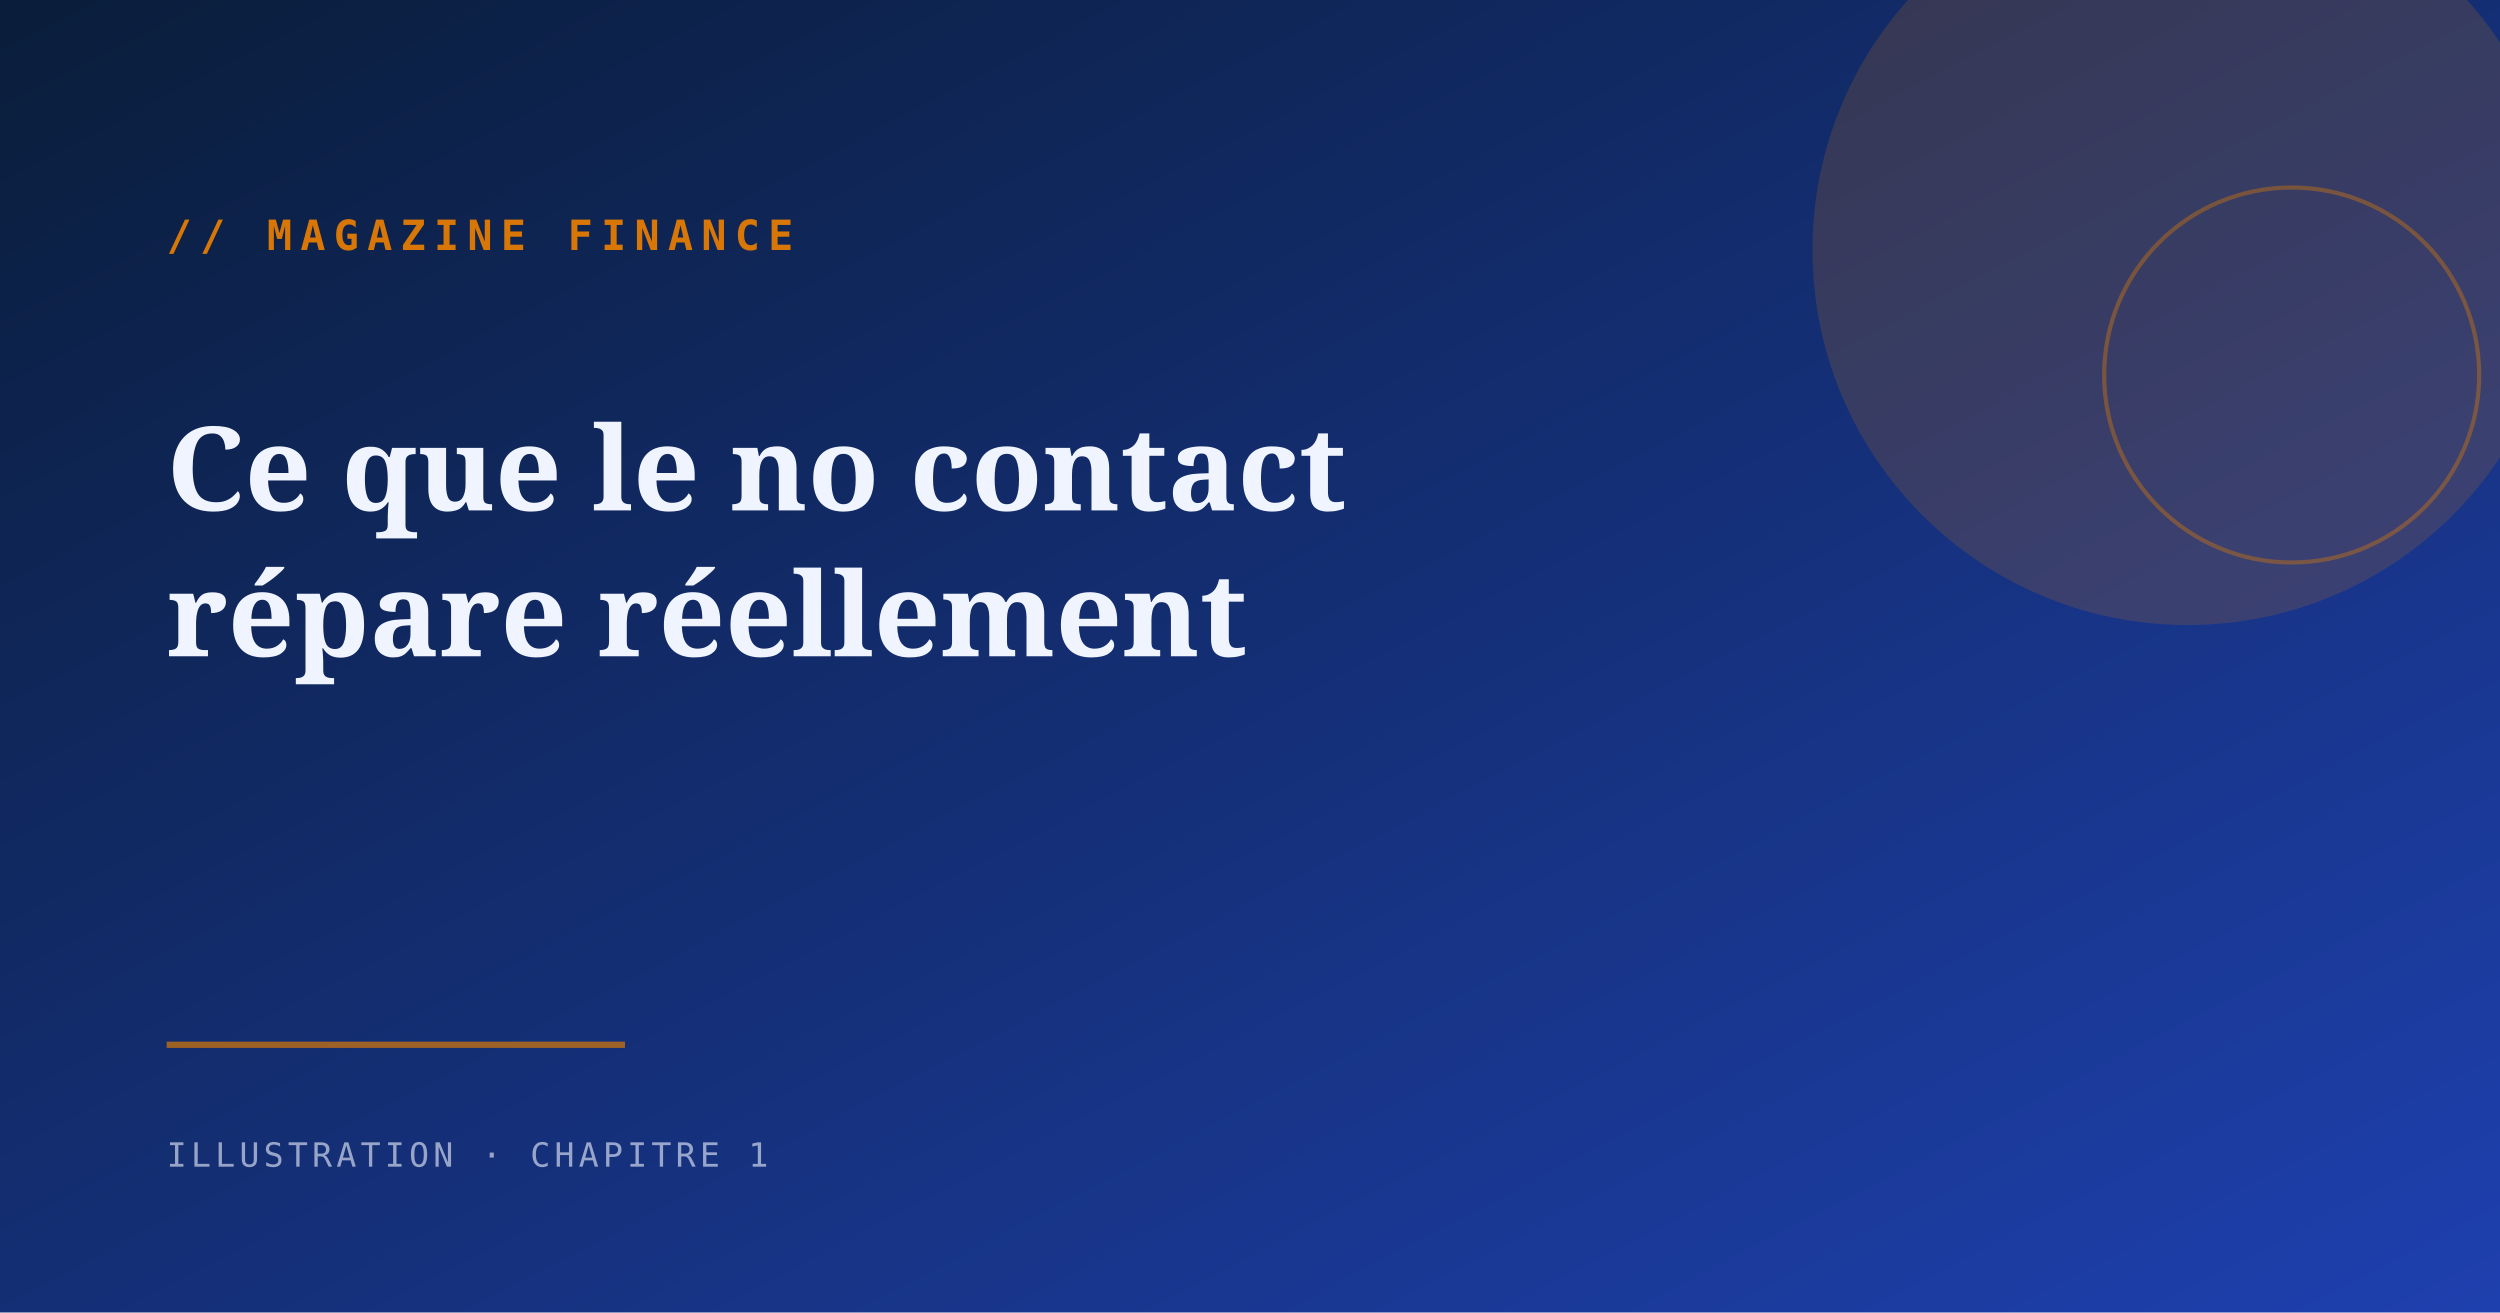
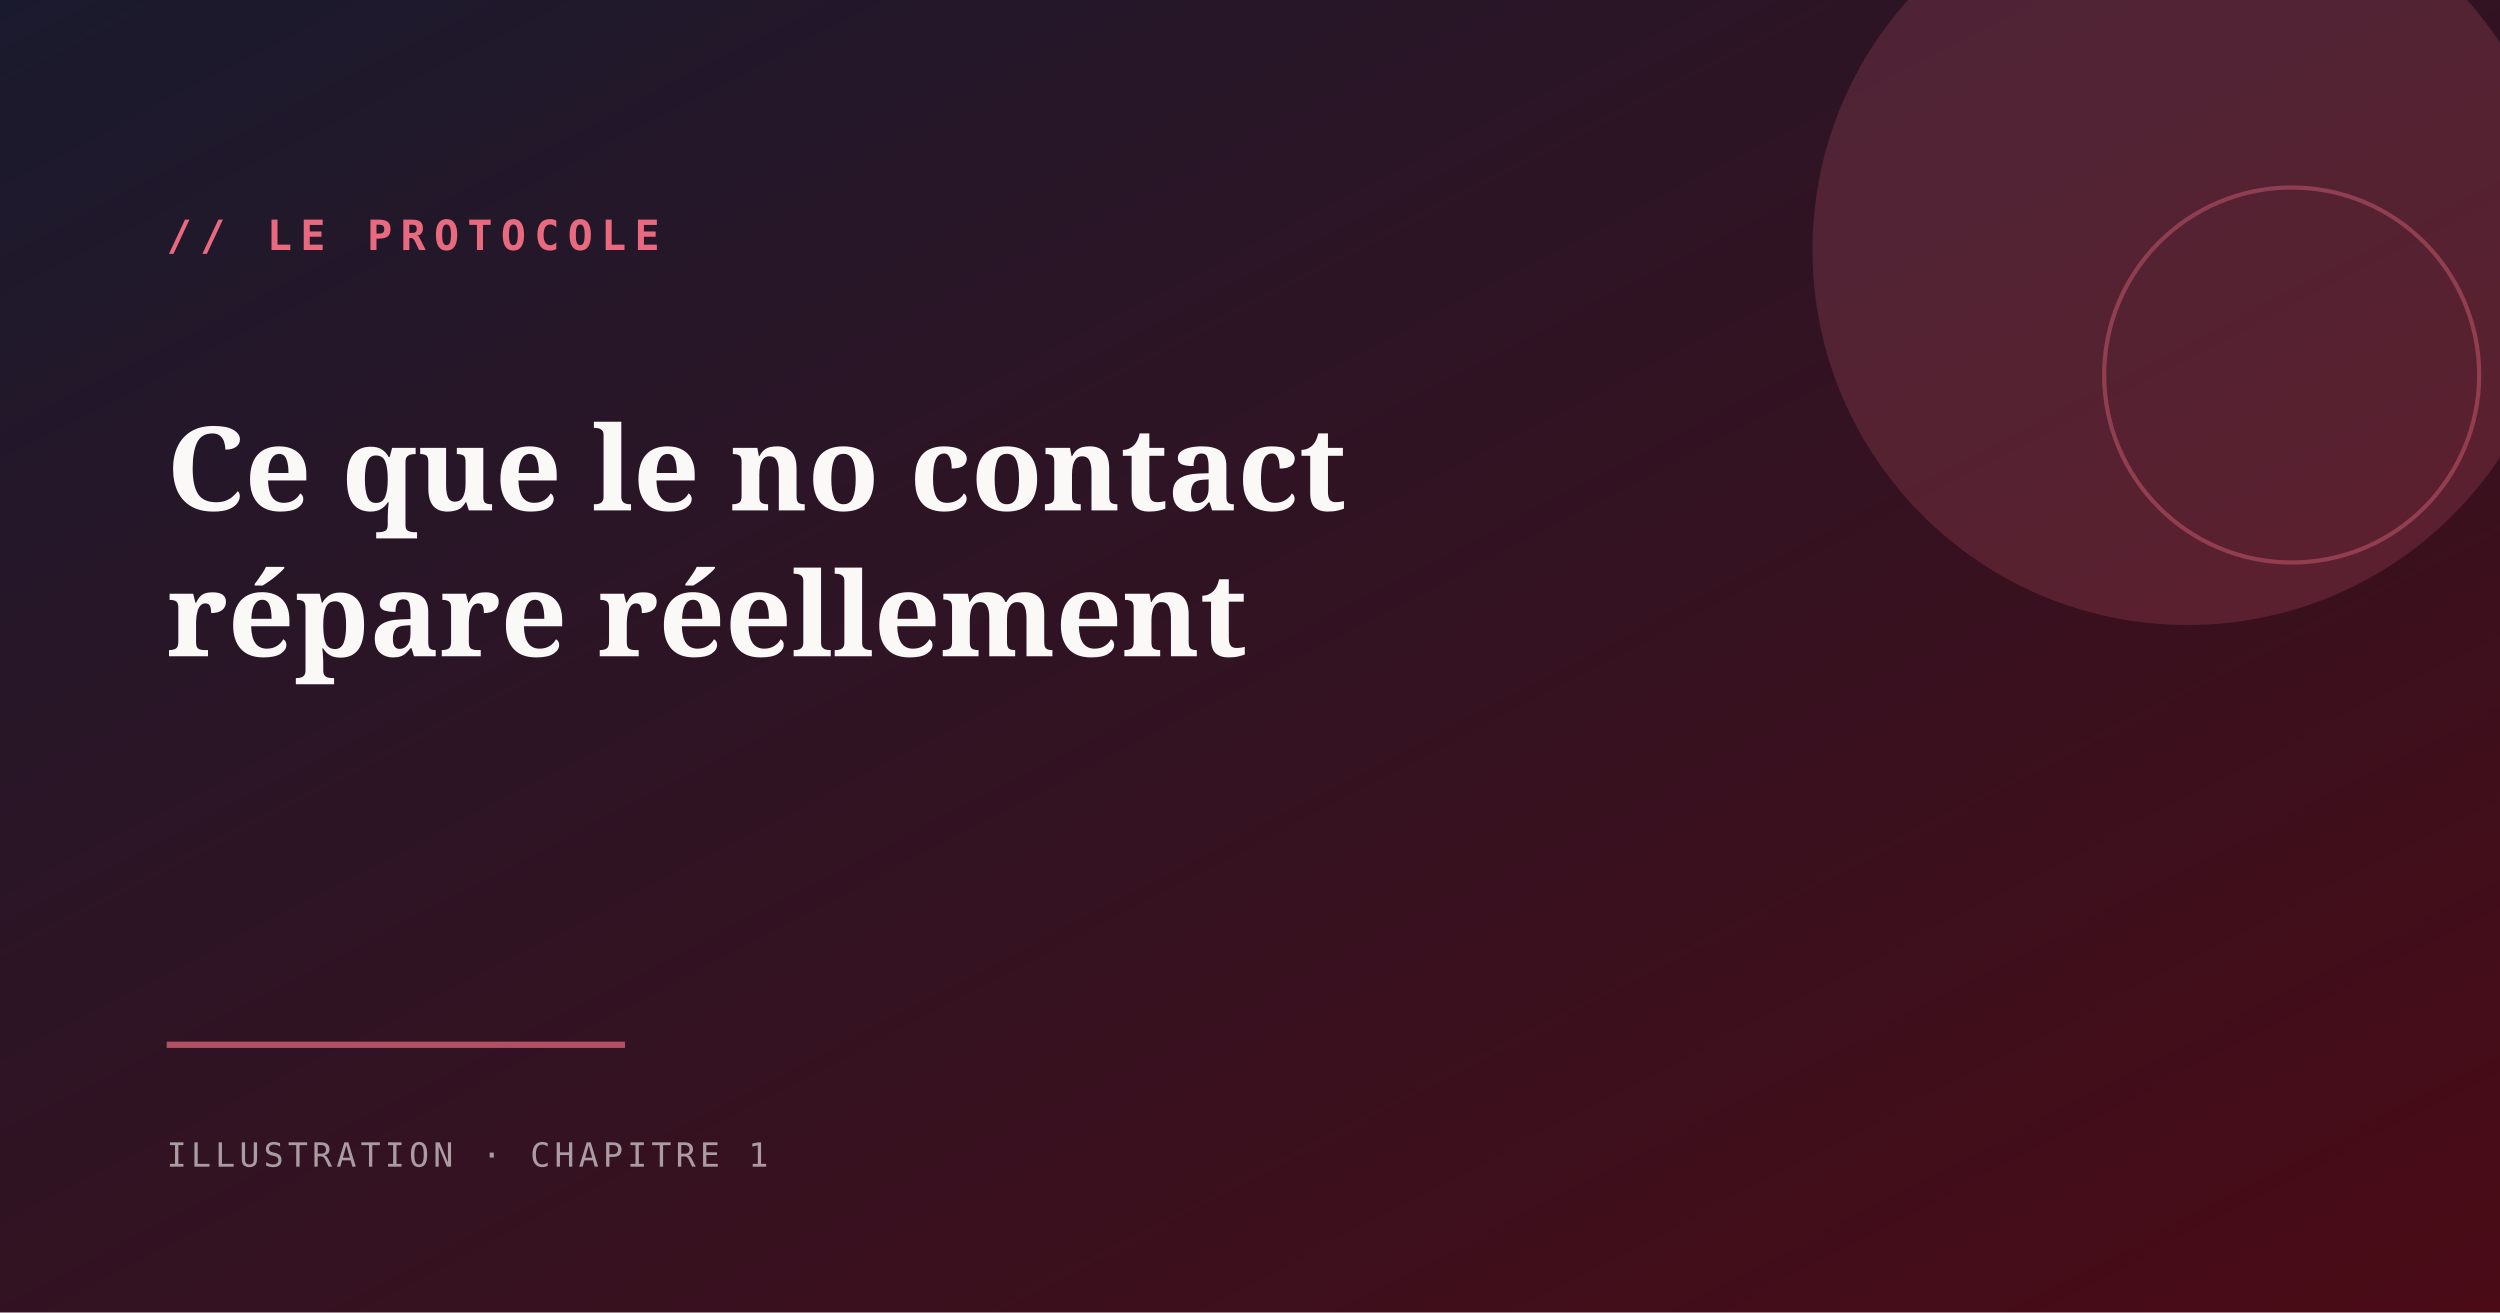
<svg xmlns="http://www.w3.org/2000/svg" viewBox="0 0 1200 630" width="1200" height="630">
  <defs>
    <linearGradient id="bg" x1="0%" y1="0%" x2="100%" y2="100%">
-       <stop offset="0%" stop-color="#0a1d3a" />
-       <stop offset="100%" stop-color="#1e40af" />
+       <stop offset="0%" stop-color="#1A1A2E" />
+       <stop offset="100%" stop-color="#4a0b16" />
    </linearGradient>
  </defs>
  <rect width="1200" height="630" fill="url(#bg)" />
-   <circle cx="1050" cy="120" r="180" fill="#d97706" opacity="0.18" />
-   <circle cx="1100" cy="180" r="90" fill="none" stroke="#d97706" stroke-width="2" opacity="0.4" />
-   <rect x="80" y="500" width="220" height="3" fill="#d97706" opacity="0.7" />
-   <text x="80" y="120" font-family="ui-monospace, monospace" font-size="20" font-weight="600" letter-spacing="4" fill="#d97706">// MAGAZINE FINANCE</text>
-   <text x="80" y="245" font-family="Georgia, serif" font-size="56" font-weight="bold" fill="#f0f4ff">Ce que le no contact</text>
-   <text x="80" y="315" font-family="Georgia, serif" font-size="56" font-weight="bold" fill="#f0f4ff">répare réellement</text>
-   <text x="80" y="560" font-family="ui-monospace, monospace" font-size="16" letter-spacing="2" fill="#f0f4ff" opacity="0.6">ILLUSTRATION · CHAPITRE 1</text>
+   <circle cx="1050" cy="120" r="180" fill="#e96a7f" opacity="0.18" />
+   <circle cx="1100" cy="180" r="90" fill="none" stroke="#e96a7f" stroke-width="2" opacity="0.4" />
+   <rect x="80" y="500" width="220" height="3" fill="#e96a7f" opacity="0.7" />
+   <text x="80" y="120" font-family="ui-monospace, monospace" font-size="20" font-weight="600" letter-spacing="4" fill="#e96a7f">// LE PROTOCOLE</text>
+   <text x="80" y="245" font-family="Georgia, serif" font-size="56" font-weight="bold" fill="#FAF9F7">Ce que le no contact</text>
+   <text x="80" y="315" font-family="Georgia, serif" font-size="56" font-weight="bold" fill="#FAF9F7">répare réellement</text>
+   <text x="80" y="560" font-family="ui-monospace, monospace" font-size="16" letter-spacing="2" fill="#FAF9F7" opacity="0.6">ILLUSTRATION · CHAPITRE 1</text>
</svg>
